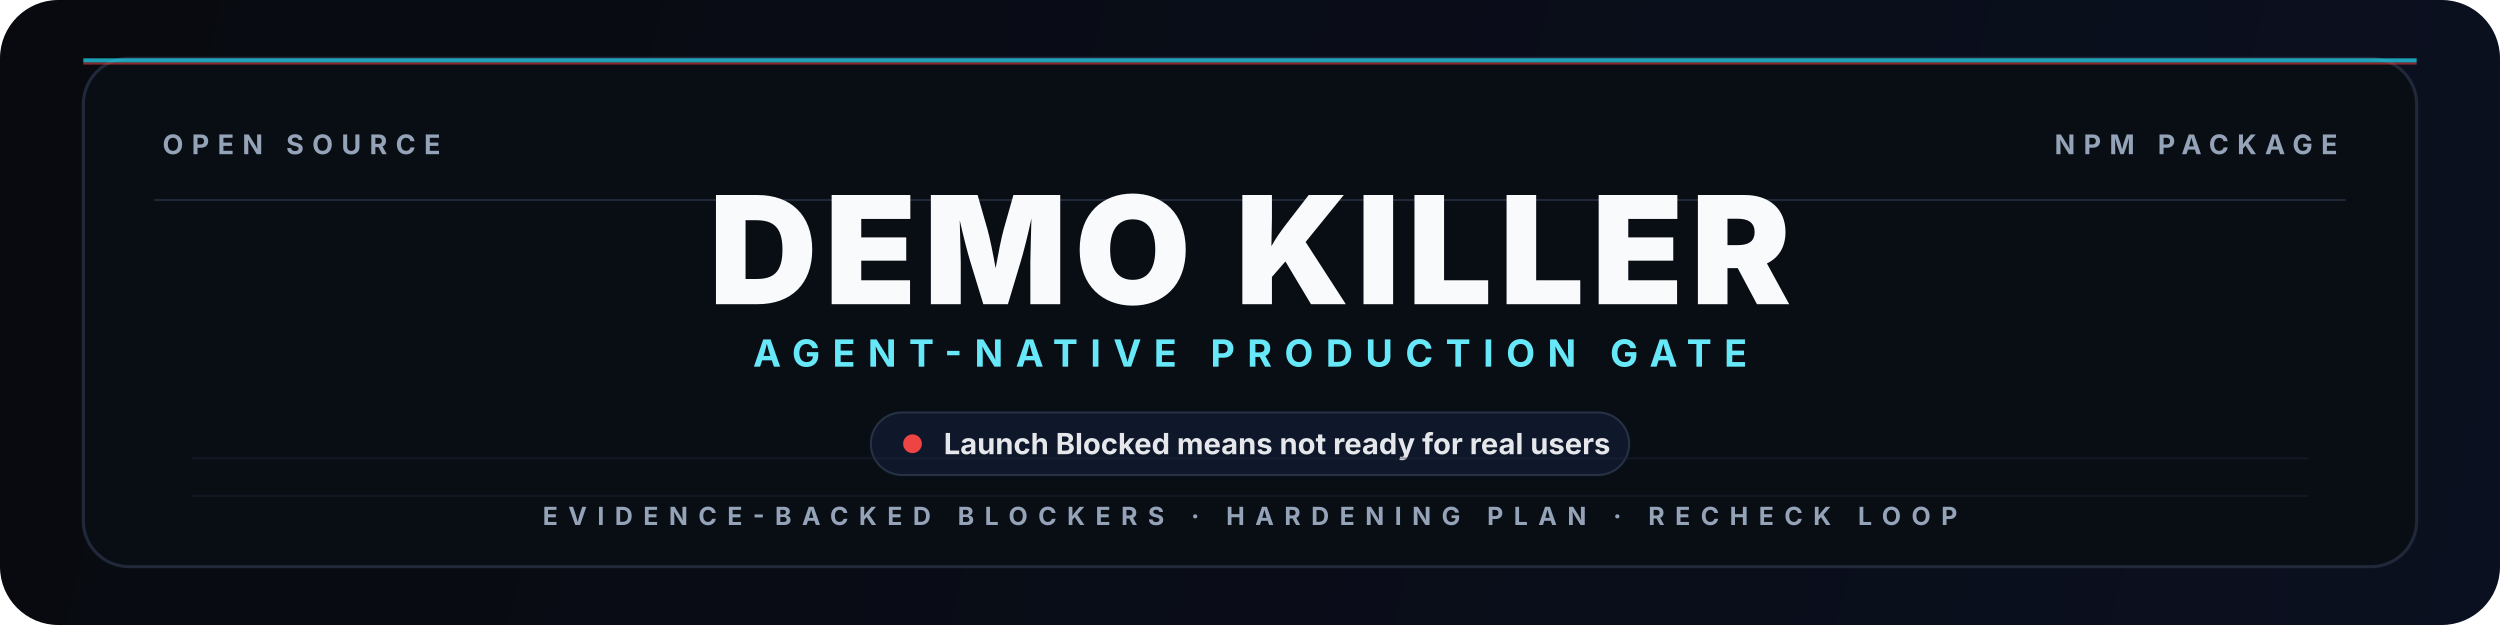
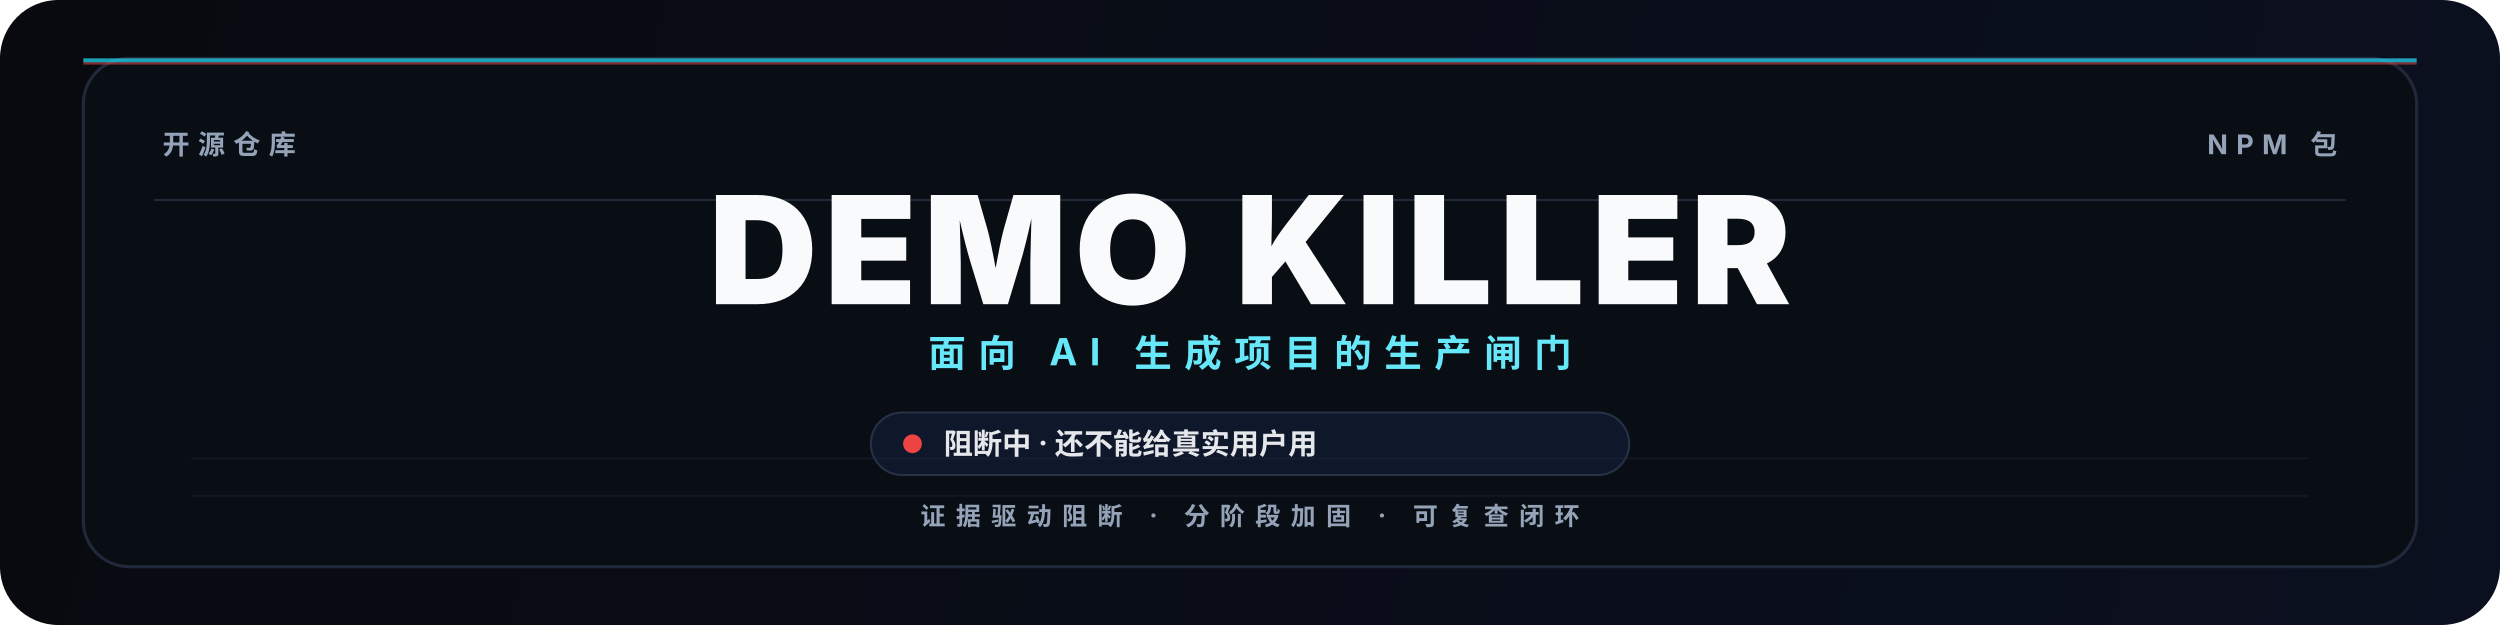
<svg xmlns="http://www.w3.org/2000/svg" width="1200" height="300" viewBox="0 0 1200 300" fill="none" role="img" aria-labelledby="title desc">
  <defs>
    <linearGradient id="panel" x1="0" y1="0" x2="1200" y2="300" gradientUnits="userSpaceOnUse">
      <stop offset="0" stop-color="#080A0F" />
      <stop offset="1" stop-color="#0B1020" />
    </linearGradient>
  </defs>
  <rect width="1200" height="300" rx="28" fill="url(#panel)" />
  <rect x="40" y="28" width="1120" height="244" rx="22" fill="#090D14" stroke="#20283A" stroke-width="1.5" />
  <rect x="40" y="28" width="1120" height="2" fill="#22D3EE" opacity="0.75" />
  <rect x="40" y="30" width="1120" height="1" fill="#EF4444" opacity="0.55" />
-   <text x="78" y="74" font-family="Inter, Segoe UI, Arial, sans-serif" font-size="13" font-weight="700" letter-spacing="4" fill="#94A3B8">OPEN SOURCE</text>
-   <text x="1122" y="74" text-anchor="end" font-family="Inter, Segoe UI, Arial, sans-serif" font-size="13" font-weight="700" letter-spacing="4" fill="#94A3B8">NPM PACKAGE</text>
+   <text x="78" y="74" font-family="Inter, Segoe UI, Arial, sans-serif" font-size="13" font-weight="700" letter-spacing="4" fill="#94A3B8">开源仓库</text>
+   <text x="1122" y="74" text-anchor="end" font-family="Inter, Segoe UI, Arial, sans-serif" font-size="13" font-weight="700" letter-spacing="4" fill="#94A3B8">NPM 包</text>
  <line x1="74" y1="96" x2="1126" y2="96" stroke="#1F2937" stroke-width="1" />
  <text x="600" y="146" text-anchor="middle" font-family="Inter, Segoe UI, Arial, sans-serif" font-size="72" font-weight="900" letter-spacing="3.5" fill="#F8FAFC">DEMO KILLER</text>
-   <text x="600" y="176" text-anchor="middle" font-family="Inter, Segoe UI, Arial, sans-serif" font-size="18" font-weight="700" letter-spacing="6" fill="#67E8F9">AGENT-NATIVE PRODUCTION GATE</text>
+   <text x="600" y="176" text-anchor="middle" font-family="Inter, Segoe UI, Arial, sans-serif" font-size="18" font-weight="700" letter-spacing="6" fill="#67E8F9">面向 AI 生成项目的生产闸门</text>
  <g transform="translate(418 198)">
    <rect width="364" height="30" rx="15" fill="#0F172A" stroke="#263146" />
    <circle cx="20" cy="15" r="4.5" fill="#EF4444" />
-     <text x="35" y="20" font-family="Inter, Segoe UI, Arial, sans-serif" font-size="14" font-weight="700" fill="#E5E7EB">Launch Blocked means not ready for real users</text>
+     <text x="35" y="20" font-family="Inter, Segoe UI, Arial, sans-serif" font-size="14" font-weight="700" fill="#E5E7EB">阻断中 · 还不能给真实用户用</text>
  </g>
  <g opacity="0.38">
    <line x1="92" y1="238" x2="1108" y2="238" stroke="#1F2937" stroke-width="1" />
    <line x1="92" y1="220" x2="1108" y2="220" stroke="#1F2937" stroke-width="1" />
  </g>
-   <text x="600" y="252" text-anchor="middle" font-family="Inter, Segoe UI, Arial, sans-serif" font-size="12" font-weight="700" letter-spacing="5" fill="#94A3B8">EVIDENCE-BACKED BLOCKERS · HARDENING PLAN · RECHECK LOOP</text>
+   <text x="600" y="252" text-anchor="middle" font-family="Inter, Segoe UI, Arial, sans-serif" font-size="12" font-weight="700" letter-spacing="5" fill="#94A3B8">证据驱动阻断 · 分阶段加固 · 可复查闭环</text>
</svg>
